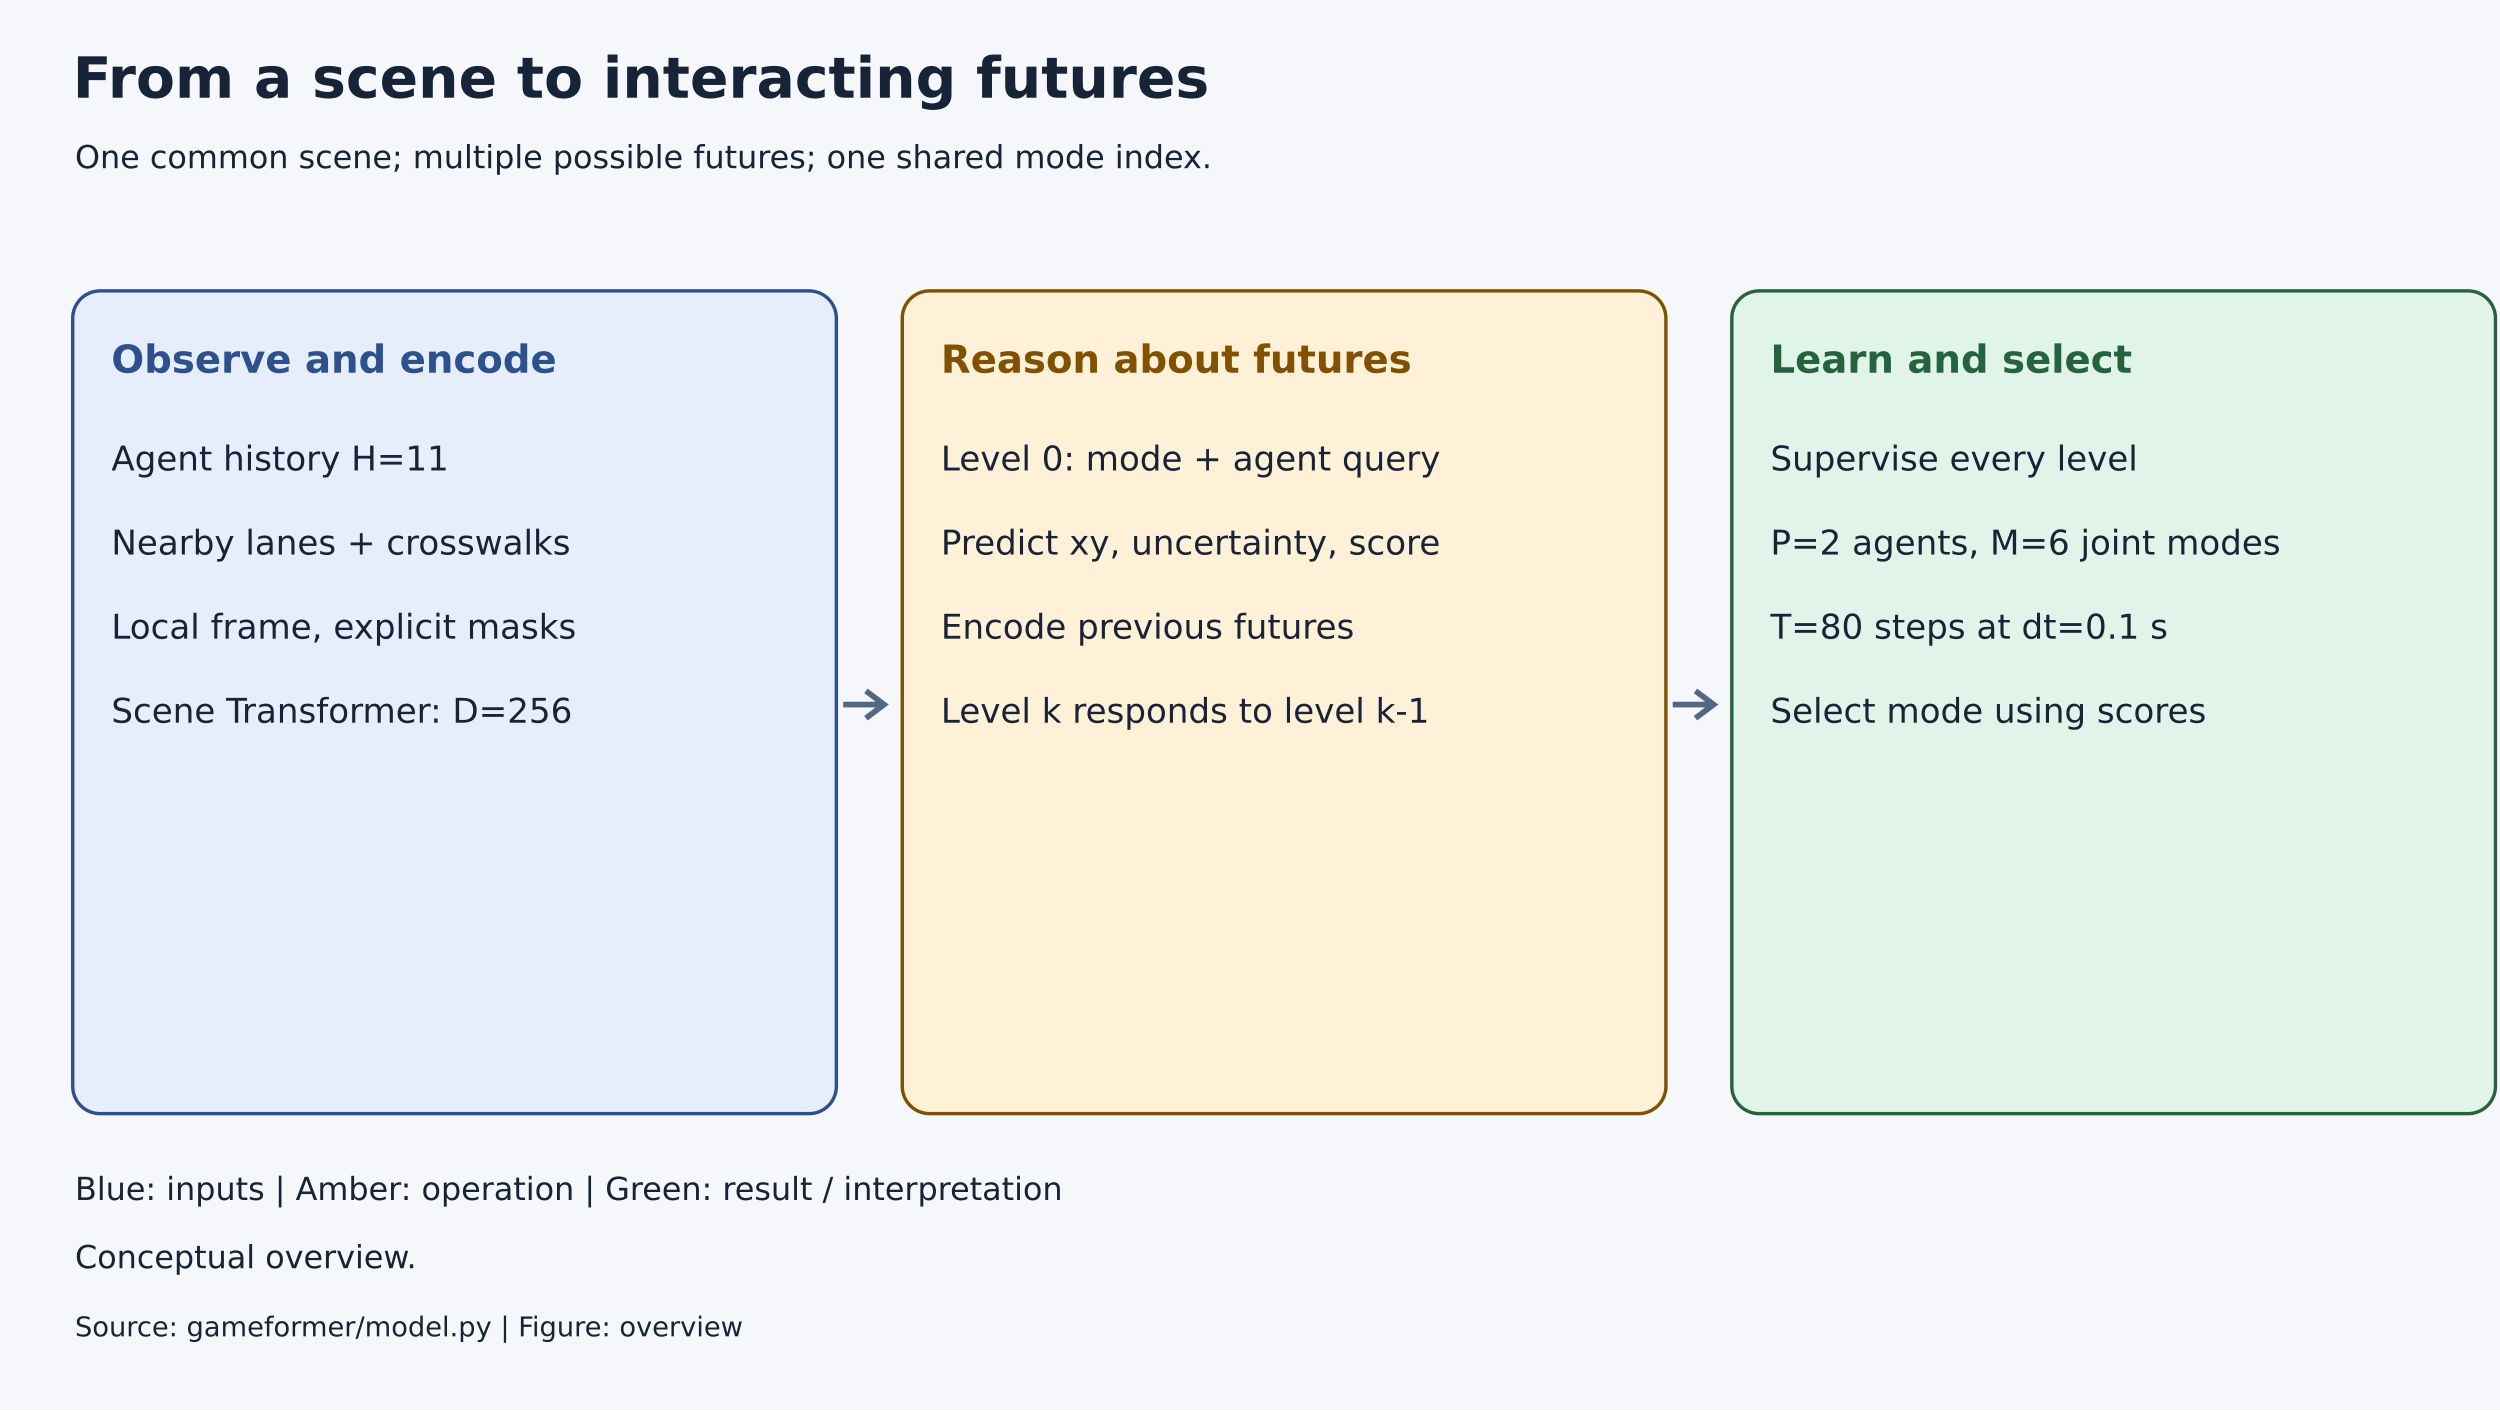
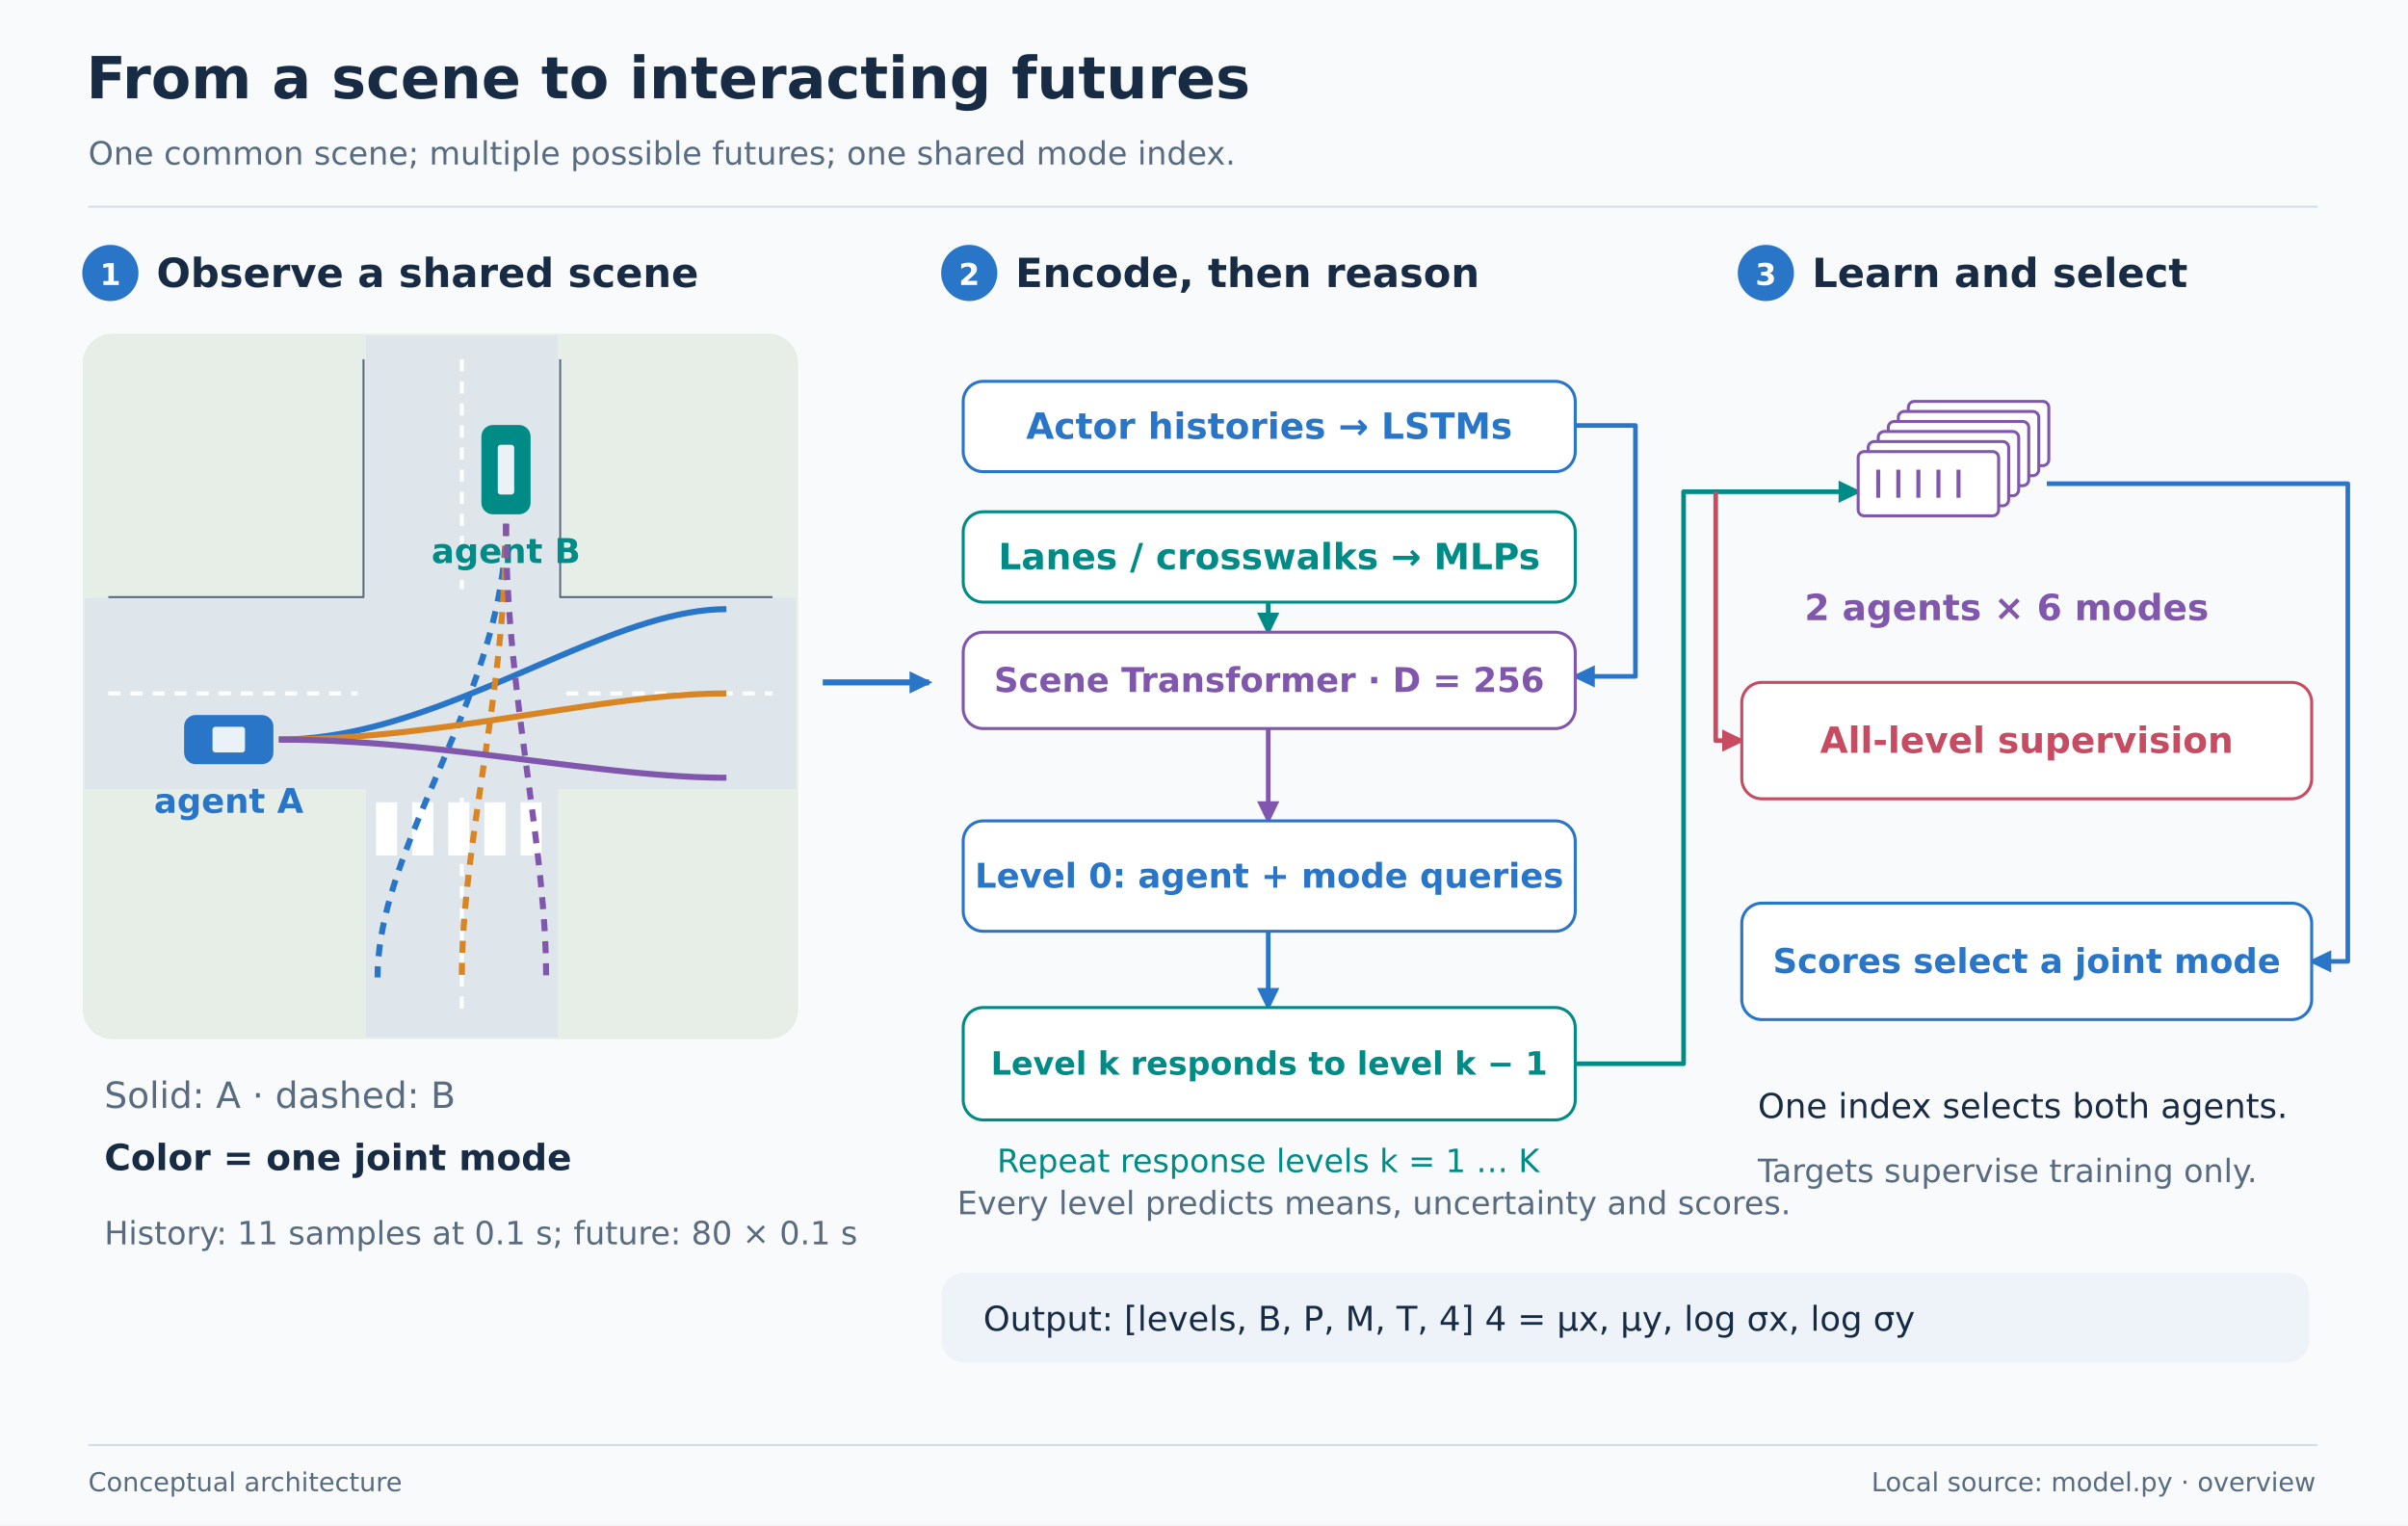
- <svg xmlns="http://www.w3.org/2000/svg" width="1100" height="620" viewBox="0 0 1100 620">
-   <rect width="1100" height="620" fill="#f5f7fb" />
-   <g font-family="DejaVu Sans" fill="#172336">
-     <text x="32" y="43" font-size="25" font-weight="bold" fill="#172336">From a scene to interacting futures</text>
-     <text x="33" y="74" font-size="14" font-weight="normal" fill="#172336">One common scene; multiple possible futures; one shared mode index.</text>
-     <rect x="32" y="128" width="336" height="362" rx="12" fill="#e7eefb" stroke="#2c518c" stroke-width="1.5" />
-     <text x="49" y="164" font-size="17" font-weight="bold" fill="#2c518c">Observe and encode</text>
-     <text x="49" y="207" font-size="15" font-weight="normal" fill="#172336">Agent history H=11</text>
-     <text x="49" y="244" font-size="15" font-weight="normal" fill="#172336">Nearby lanes + crosswalks</text>
-     <text x="49" y="281" font-size="15" font-weight="normal" fill="#172336">Local frame, explicit masks</text>
-     <text x="49" y="318" font-size="15" font-weight="normal" fill="#172336">Scene Transformer: D=256</text>
-     <rect x="397" y="128" width="336" height="362" rx="12" fill="#fff0d8" stroke="#805100" stroke-width="1.5" />
-     <text x="414" y="164" font-size="17" font-weight="bold" fill="#805100">Reason about futures</text>
-     <text x="414" y="207" font-size="15" font-weight="normal" fill="#172336">Level 0: mode + agent query</text>
-     <text x="414" y="244" font-size="15" font-weight="normal" fill="#172336">Predict xy, uncertainty, score</text>
-     <text x="414" y="281" font-size="15" font-weight="normal" fill="#172336">Encode previous futures</text>
-     <text x="414" y="318" font-size="15" font-weight="normal" fill="#172336">Level k responds to level k-1</text>
-     <rect x="762" y="128" width="336" height="362" rx="12" fill="#e1f4e9" stroke="#24633e" stroke-width="1.5" />
-     <text x="779" y="164" font-size="17" font-weight="bold" fill="#24633e">Learn and select</text>
-     <text x="779" y="207" font-size="15" font-weight="normal" fill="#172336">Supervise every level</text>
-     <text x="779" y="244" font-size="15" font-weight="normal" fill="#172336">P=2 agents, M=6 joint modes</text>
-     <text x="779" y="281" font-size="15" font-weight="normal" fill="#172336">T=80 steps at dt=0.1 s</text>
-     <text x="779" y="318" font-size="15" font-weight="normal" fill="#172336">Select mode using scores</text>
-     <path d="M371 310 H388 M381 304 L389 310 L381 316" stroke="#536783" stroke-width="2.5" fill="none" />
-     <path d="M736 310 H753 M746 304 L754 310 L746 316" stroke="#536783" stroke-width="2.5" fill="none" />
-     <text x="33" y="528" font-size="14" font-weight="normal" fill="#172336">Blue: inputs   |   Amber: operation   |   Green: result / interpretation</text>
-     <text x="33" y="558" font-size="14" font-weight="normal" fill="#172336">Conceptual overview.</text>
-     <text x="33" y="588" font-size="12" font-weight="normal" fill="#172336">Source: gameformer/model.py  |  Figure: overview</text>
+ <svg xmlns="http://www.w3.org/2000/svg" width="1200" height="760" viewBox="0 0 1200 760">
+   <rect width="1200" height="760" fill="#f8fafc" />
+   <g font-family="DejaVu Sans">
+     <text x="43" y="49" font-size="29" font-weight="bold" text-anchor="start" fill="#172b45">From a scene to interacting futures</text>
+     <text x="44" y="82" font-size="16" font-weight="normal" text-anchor="start" fill="#586b80">One common scene; multiple possible futures; one shared mode index.</text>
+     <polyline points="44,103 1155,103" fill="none" stroke="#d4dee8" stroke-width="1" stroke-linejoin="round" />
+     <ellipse cx="55" cy="136" rx="13" ry="13" fill="#2976c9" stroke="#2976c9" stroke-width="2" />
+     <text x="55" y="142" font-size="15" font-weight="bold" text-anchor="middle" fill="#ffffff">1</text>
+     <text x="78" y="143" font-size="20" font-weight="bold" text-anchor="start" fill="#172b45">Observe a shared scene</text>
+     <rect x="42" y="167" width="355" height="350" rx="14" fill="#e7eee8" stroke="#e7eee8" stroke-width="1.5" />
+     <rect x="43" y="298.5" width="353" height="94" rx="0" fill="#dee6ec" stroke="#dee6ec" stroke-width="1.5" />
+     <rect x="183.15" y="168" width="94" height="348" rx="0" fill="#dee6ec" stroke="#dee6ec" stroke-width="1.5" />
+     <polyline points="54,345.5 178.15,345.5" fill="none" stroke="#ffffff" stroke-width="2" stroke-linejoin="round" stroke-dasharray="6 5" />
+     <polyline points="282.15,345.5 385,345.5" fill="none" stroke="#ffffff" stroke-width="2" stroke-linejoin="round" stroke-dasharray="6 5" />
+     <polyline points="230.15,179 230.15,293.5" fill="none" stroke="#ffffff" stroke-width="2" stroke-linejoin="round" stroke-dasharray="6 5" />
+     <polyline points="230.15,397.5 230.15,505" fill="none" stroke="#ffffff" stroke-width="2" stroke-linejoin="round" stroke-dasharray="6 5" />
+     <rect x="188.15" y="400.5" width="9" height="25" rx="0" fill="#ffffff" stroke="#ffffff" stroke-width="1.5" />
+     <rect x="206.15" y="400.5" width="9" height="25" rx="0" fill="#ffffff" stroke="#ffffff" stroke-width="1.5" />
+     <rect x="224.15" y="400.5" width="9" height="25" rx="0" fill="#ffffff" stroke="#ffffff" stroke-width="1.5" />
+     <rect x="242.15" y="400.5" width="9" height="25" rx="0" fill="#ffffff" stroke="#ffffff" stroke-width="1.5" />
+     <rect x="260.15" y="400.5" width="9" height="25" rx="0" fill="#ffffff" stroke="#ffffff" stroke-width="1.5" />
+     <polyline points="54,297.5 181.15,297.5 181.15,179" fill="none" stroke="#586b80" stroke-width="1" stroke-linejoin="round" />
+     <polyline points="279.15,179 279.15,297.5 385,297.5" fill="none" stroke="#586b80" stroke-width="1" stroke-linejoin="round" />
+     <rect x="92.5" y="357" width="43" height="23" rx="5" fill="#2976c9" stroke="#2976c9" stroke-width="1.5" />
+     <rect x="105.4" y="361.6" width="17.2" height="13.8" rx="2" fill="#eaf2f8" stroke="#2976c9" stroke-width="1" />
+     <text x="114" y="405" font-size="17" font-weight="bold" text-anchor="middle" fill="#2976c9">agent A</text>
+     <rect x="240.65" y="212.5" width="23" height="43" rx="5" fill="#008b87" stroke="#008b87" stroke-width="1.5" />
+     <rect x="247.55" y="221.1" width="9.2" height="25.8" rx="2" fill="#eaf2f8" stroke="#008b87" stroke-width="1" />
+     <text x="252.15" y="280.5" font-size="17" font-weight="bold" text-anchor="middle" fill="#008b87">agent B</text>
+     <polyline points="139,368.5 145.073,368.38 151.141,368.029 157.203,367.458 163.257,366.68 169.301,365.707 175.334,364.551 181.353,363.225 187.358,361.74 193.347,360.109 199.318,358.344 205.269,356.457 211.199,354.46 217.107,352.366 222.989,350.186 228.846,347.934 234.675,345.62 240.475,343.258 246.243,340.859 251.98,338.435 257.681,336 263.347,333.565 268.975,331.141 274.564,328.742 280.113,326.38 285.619,324.066 291.08,321.814 296.496,319.634 301.865,317.54 307.185,315.543 312.454,313.656 317.671,311.891 322.834,310.26 327.941,308.775 332.991,307.449 337.983,306.293 342.913,305.32 347.782,304.542 352.587,303.971 357.327,303.62 362,303.5" fill="none" stroke="#2976c9" stroke-width="3" stroke-linejoin="round" />
+     <polyline points="252.15,261 252.032,267.319 251.686,273.6 251.124,279.845 250.358,286.053 249.4,292.224 248.262,298.358 246.956,304.457 245.494,310.52 243.888,316.547 242.15,322.539 240.292,328.496 238.326,334.417 236.264,340.305 234.118,346.157 231.9,351.976 229.622,357.76 227.296,363.511 224.934,369.228 222.548,374.912 220.15,380.562 217.752,386.181 215.366,391.766 213.004,397.319 210.678,402.84 208.4,408.329 206.182,413.787 204.036,419.213 201.974,424.607 200.008,429.971 198.15,435.305 196.412,440.607 194.806,445.88 193.344,451.123 192.038,456.335 190.9,461.519 189.942,466.673 189.176,471.797 188.614,476.893 188.268,481.961 188.15,487" fill="none" stroke="#2976c9" stroke-width="3" stroke-linejoin="round" stroke-dasharray="6 5" />
+     <polyline points="139,368.5 145.073,368.458 151.141,368.333 157.203,368.131 163.257,367.856 169.301,367.512 175.334,367.103 181.353,366.633 187.358,366.108 193.347,365.531 199.318,364.906 205.269,364.239 211.199,363.532 217.107,362.791 222.989,362.02 228.846,361.223 234.675,360.404 240.475,359.568 246.243,358.719 251.98,357.862 257.681,357 263.347,356.138 268.975,355.281 274.564,354.432 280.113,353.596 285.619,352.777 291.08,351.98 296.496,351.209 301.865,350.468 307.185,349.761 312.454,349.094 317.671,348.469 322.834,347.892 327.941,347.367 332.991,346.897 337.983,346.488 342.913,346.144 347.782,345.869 352.587,345.667 357.327,345.542 362,345.5" fill="none" stroke="#d98524" stroke-width="3" stroke-linejoin="round" />
+     <polyline points="252.15,261 252.109,267.319 251.99,273.6 251.797,279.845 251.534,286.053 251.205,292.224 250.813,298.358 250.365,304.457 249.862,310.52 249.31,316.547 248.713,322.539 248.074,328.496 247.398,334.417 246.689,340.305 245.952,346.157 245.189,351.976 244.406,357.76 243.606,363.511 242.795,369.228 241.974,374.912 241.15,380.562 240.326,386.181 239.505,391.766 238.694,397.319 237.894,402.84 237.111,408.329 236.349,413.787 235.611,419.213 234.902,424.607 234.226,429.971 233.587,435.305 232.99,440.607 232.438,445.88 231.935,451.123 231.487,456.335 231.095,461.519 230.766,466.673 230.503,471.797 230.31,476.893 230.191,481.961 230.15,487" fill="none" stroke="#d98524" stroke-width="3" stroke-linejoin="round" stroke-dasharray="6 5" />
+     <polyline points="139,368.5 145.073,368.535 151.141,368.638 157.203,368.805 163.257,369.032 169.301,369.316 175.334,369.654 181.353,370.042 187.358,370.476 193.347,370.953 199.318,371.469 205.269,372.02 211.199,372.604 217.107,373.216 222.989,373.853 228.846,374.512 234.675,375.188 240.475,375.879 246.243,376.58 251.98,377.288 257.681,378 263.347,378.712 268.975,379.42 274.564,380.121 280.113,380.812 285.619,381.488 291.08,382.147 296.496,382.784 301.865,383.396 307.185,383.98 312.454,384.531 317.671,385.047 322.834,385.524 327.941,385.958 332.991,386.346 337.983,386.684 342.913,386.968 347.782,387.195 352.587,387.362 357.327,387.465 362,387.5" fill="none" stroke="#8057ad" stroke-width="3" stroke-linejoin="round" />
+     <polyline points="252.15,261 252.187,267.319 252.295,273.6 252.471,279.845 252.71,286.053 253.009,292.224 253.365,298.358 253.773,304.457 254.23,310.52 254.732,316.547 255.275,322.539 255.856,328.496 256.47,334.417 257.114,340.305 257.785,346.157 258.478,351.976 259.19,357.76 259.917,363.511 260.655,369.228 261.401,374.912 262.15,380.562 262.899,386.181 263.645,391.766 264.383,397.319 265.11,402.84 265.822,408.329 266.515,413.787 267.186,419.213 267.83,424.607 268.444,429.971 269.025,435.305 269.568,440.607 270.07,445.88 270.527,451.123 270.935,456.335 271.291,461.519 271.59,466.673 271.829,471.797 272.005,476.893 272.113,481.961 272.15,487" fill="none" stroke="#8057ad" stroke-width="3" stroke-linejoin="round" stroke-dasharray="6 5" />
+     <text x="52" y="552" font-size="18" font-weight="normal" text-anchor="start" fill="#586b80">Solid: A  ·  dashed: B</text>
+     <text x="52" y="583" font-size="18" font-weight="bold" text-anchor="start" fill="#172b45">Color = one joint mode</text>
+     <text x="52" y="620" font-size="16" font-weight="normal" text-anchor="start" fill="#586b80">History: 11 samples at 0.1 s; future: 80 × 0.1 s</text>
+     <polyline points="410,340 463,340" fill="none" stroke="#2976c9" stroke-width="3" stroke-linejoin="round" />
+     <polygon points="463,340 453.996,344.35 453.996,335.65" fill="#2976c9" stroke="#2976c9" stroke-width="1.5" />
+     <ellipse cx="483" cy="136" rx="13" ry="13" fill="#2976c9" stroke="#2976c9" stroke-width="2" />
+     <text x="483" y="142" font-size="15" font-weight="bold" text-anchor="middle" fill="#ffffff">2</text>
+     <text x="506" y="143" font-size="20" font-weight="bold" text-anchor="start" fill="#172b45">Encode, then reason</text>
+     <rect x="480" y="190" width="305" height="45" rx="10" fill="#ffffff" stroke="#2976c9" stroke-width="1.5" />
+     <text x="632.5" y="218.62" font-size="18" font-weight="bold" text-anchor="middle" fill="#2976c9">Actor histories → LSTMs</text>
+     <rect x="480" y="255" width="305" height="45" rx="10" fill="#ffffff" stroke="#008b87" stroke-width="1.5" />
+     <text x="632.5" y="283.62" font-size="18" font-weight="bold" text-anchor="middle" fill="#008b87">Lanes / crosswalks → MLPs</text>
+     <polyline points="785,212 815,212 815,337 785,337" fill="none" stroke="#2976c9" stroke-width="2.3" stroke-linejoin="round" />
+     <polygon points="785,337 794.004,332.65 794.004,341.35" fill="#2976c9" stroke="#2976c9" stroke-width="1.5" />
+     <polyline points="632,300 632,315" fill="none" stroke="#008b87" stroke-width="2.3" stroke-linejoin="round" />
+     <polygon points="632,315 627.65,305.996 636.35,305.996" fill="#008b87" stroke="#008b87" stroke-width="1.5" />
+     <rect x="480" y="315" width="305" height="48" rx="10" fill="#ffffff" stroke="#8057ad" stroke-width="1.5" />
+     <text x="632.5" y="344.78" font-size="17" font-weight="bold" text-anchor="middle" fill="#8057ad">Scene Transformer · D = 256</text>
+     <polyline points="632,363 632,409" fill="none" stroke="#8057ad" stroke-width="2.3" stroke-linejoin="round" />
+     <polygon points="632,409 627.65,399.996 636.35,399.996" fill="#8057ad" stroke="#8057ad" stroke-width="1.5" />
+     <rect x="480" y="409" width="305" height="55" rx="10" fill="#ffffff" stroke="#2976c9" stroke-width="1.5" />
+     <text x="632.5" y="442.28" font-size="17" font-weight="bold" text-anchor="middle" fill="#2976c9">Level 0: agent + mode queries</text>
+     <polyline points="632,464 632,502" fill="none" stroke="#2976c9" stroke-width="2.3" stroke-linejoin="round" />
+     <polygon points="632,502 627.65,492.996 636.35,492.996" fill="#2976c9" stroke="#2976c9" stroke-width="1.5" />
+     <rect x="480" y="502" width="305" height="56" rx="10" fill="#ffffff" stroke="#008b87" stroke-width="1.5" />
+     <text x="632.5" y="535.44" font-size="16" font-weight="bold" text-anchor="middle" fill="#008b87">Level k responds to level k − 1</text>
+     <polyline points="785,530 839,530 839,245 926,245" fill="none" stroke="#008b87" stroke-width="2.3" stroke-linejoin="round" />
+     <polygon points="926,245 916.996,249.35 916.996,240.65" fill="#008b87" stroke="#008b87" stroke-width="1.5" />
+     <text x="632" y="584" font-size="16" font-weight="normal" text-anchor="middle" fill="#008b87">Repeat response levels k = 1 … K</text>
+     <text x="477" y="605" font-size="16" font-weight="normal" text-anchor="start" fill="#586b80">Every level predicts means, uncertainty and scores.</text>
+     <ellipse cx="880" cy="136" rx="13" ry="13" fill="#2976c9" stroke="#2976c9" stroke-width="2" />
+     <text x="880" y="142" font-size="15" font-weight="bold" text-anchor="middle" fill="#ffffff">3</text>
+     <text x="903" y="143" font-size="20" font-weight="bold" text-anchor="start" fill="#172b45">Learn and select</text>
+     <rect x="951" y="200" width="70" height="32" rx="3" fill="#ffffff" stroke="#8057ad" stroke-width="1.5" />
+     <polyline points="961,209 961,223" fill="none" stroke="#8057ad" stroke-width="2" stroke-linejoin="round" />
+     <polyline points="971,209 971,223" fill="none" stroke="#8057ad" stroke-width="2" stroke-linejoin="round" />
+     <polyline points="981,209 981,223" fill="none" stroke="#8057ad" stroke-width="2" stroke-linejoin="round" />
+     <polyline points="991,209 991,223" fill="none" stroke="#8057ad" stroke-width="2" stroke-linejoin="round" />
+     <polyline points="1001,209 1001,223" fill="none" stroke="#8057ad" stroke-width="2" stroke-linejoin="round" />
+     <rect x="946" y="205" width="70" height="32" rx="3" fill="#ffffff" stroke="#8057ad" stroke-width="1.5" />
+     <polyline points="956,214 956,228" fill="none" stroke="#8057ad" stroke-width="2" stroke-linejoin="round" />
+     <polyline points="966,214 966,228" fill="none" stroke="#8057ad" stroke-width="2" stroke-linejoin="round" />
+     <polyline points="976,214 976,228" fill="none" stroke="#8057ad" stroke-width="2" stroke-linejoin="round" />
+     <polyline points="986,214 986,228" fill="none" stroke="#8057ad" stroke-width="2" stroke-linejoin="round" />
+     <polyline points="996,214 996,228" fill="none" stroke="#8057ad" stroke-width="2" stroke-linejoin="round" />
+     <rect x="941" y="210" width="70" height="32" rx="3" fill="#ffffff" stroke="#8057ad" stroke-width="1.5" />
+     <polyline points="951,219 951,233" fill="none" stroke="#8057ad" stroke-width="2" stroke-linejoin="round" />
+     <polyline points="961,219 961,233" fill="none" stroke="#8057ad" stroke-width="2" stroke-linejoin="round" />
+     <polyline points="971,219 971,233" fill="none" stroke="#8057ad" stroke-width="2" stroke-linejoin="round" />
+     <polyline points="981,219 981,233" fill="none" stroke="#8057ad" stroke-width="2" stroke-linejoin="round" />
+     <polyline points="991,219 991,233" fill="none" stroke="#8057ad" stroke-width="2" stroke-linejoin="round" />
+     <rect x="936" y="215" width="70" height="32" rx="3" fill="#ffffff" stroke="#8057ad" stroke-width="1.5" />
+     <polyline points="946,224 946,238" fill="none" stroke="#8057ad" stroke-width="2" stroke-linejoin="round" />
+     <polyline points="956,224 956,238" fill="none" stroke="#8057ad" stroke-width="2" stroke-linejoin="round" />
+     <polyline points="966,224 966,238" fill="none" stroke="#8057ad" stroke-width="2" stroke-linejoin="round" />
+     <polyline points="976,224 976,238" fill="none" stroke="#8057ad" stroke-width="2" stroke-linejoin="round" />
+     <polyline points="986,224 986,238" fill="none" stroke="#8057ad" stroke-width="2" stroke-linejoin="round" />
+     <rect x="931" y="220" width="70" height="32" rx="3" fill="#ffffff" stroke="#8057ad" stroke-width="1.5" />
+     <polyline points="941,229 941,243" fill="none" stroke="#8057ad" stroke-width="2" stroke-linejoin="round" />
+     <polyline points="951,229 951,243" fill="none" stroke="#8057ad" stroke-width="2" stroke-linejoin="round" />
+     <polyline points="961,229 961,243" fill="none" stroke="#8057ad" stroke-width="2" stroke-linejoin="round" />
+     <polyline points="971,229 971,243" fill="none" stroke="#8057ad" stroke-width="2" stroke-linejoin="round" />
+     <polyline points="981,229 981,243" fill="none" stroke="#8057ad" stroke-width="2" stroke-linejoin="round" />
+     <rect x="926" y="225" width="70" height="32" rx="3" fill="#ffffff" stroke="#8057ad" stroke-width="1.5" />
+     <polyline points="936,234 936,248" fill="none" stroke="#8057ad" stroke-width="2" stroke-linejoin="round" />
+     <polyline points="946,234 946,248" fill="none" stroke="#8057ad" stroke-width="2" stroke-linejoin="round" />
+     <polyline points="956,234 956,248" fill="none" stroke="#8057ad" stroke-width="2" stroke-linejoin="round" />
+     <polyline points="966,234 966,248" fill="none" stroke="#8057ad" stroke-width="2" stroke-linejoin="round" />
+     <polyline points="976,234 976,248" fill="none" stroke="#8057ad" stroke-width="2" stroke-linejoin="round" />
+     <text x="1000" y="309" font-size="18" font-weight="bold" text-anchor="middle" fill="#8057ad">2 agents × 6 modes</text>
+     <polyline points="855,245 855,369 868,369" fill="none" stroke="#c84c61" stroke-width="2.3" stroke-linejoin="round" />
+     <polygon points="868,369 858.996,373.35 858.996,364.65" fill="#c84c61" stroke="#c84c61" stroke-width="1.5" />
+     <rect x="868" y="340" width="284" height="58" rx="10" fill="#ffffff" stroke="#c84c61" stroke-width="1.5" />
+     <text x="1010" y="375.12" font-size="18" font-weight="bold" text-anchor="middle" fill="#c84c61">All-level supervision</text>
+     <polyline points="1020,241 1170,241 1170,479 1152,479" fill="none" stroke="#2976c9" stroke-width="2.3" stroke-linejoin="round" />
+     <polygon points="1152,479 1161,474.65 1161,483.35" fill="#2976c9" stroke="#2976c9" stroke-width="1.5" />
+     <rect x="868" y="450" width="284" height="58" rx="10" fill="#ffffff" stroke="#2976c9" stroke-width="1.5" />
+     <text x="1010" y="484.78" font-size="17" font-weight="bold" text-anchor="middle" fill="#2976c9">Scores select a joint mode</text>
+     <text x="876" y="557" font-size="17" font-weight="normal" text-anchor="start" fill="#172b45">One index selects both agents.</text>
+     <text x="876" y="589" font-size="16" font-weight="normal" text-anchor="start" fill="#586b80">Targets supervise training only.</text>
+     <rect x="470" y="635" width="680" height="43" rx="10" fill="#edf3f8" stroke="#edf3f8" stroke-width="1.5" />
+     <text x="490" y="663" font-size="17" font-weight="normal" text-anchor="start" fill="#172b45">Output: [levels, B, P, M, T, 4]    4 = μx, μy, log σx, log σy</text>
+     <polyline points="44,720 1155,720" fill="none" stroke="#d4dee8" stroke-width="1" stroke-linejoin="round" />
+     <text x="44" y="743" font-size="13" font-weight="normal" text-anchor="start" fill="#586b80">Conceptual architecture</text>
+     <text x="1154" y="743" font-size="13" font-weight="normal" text-anchor="end" fill="#586b80">Local source: model.py   ·   overview</text>
  </g>
</svg>
